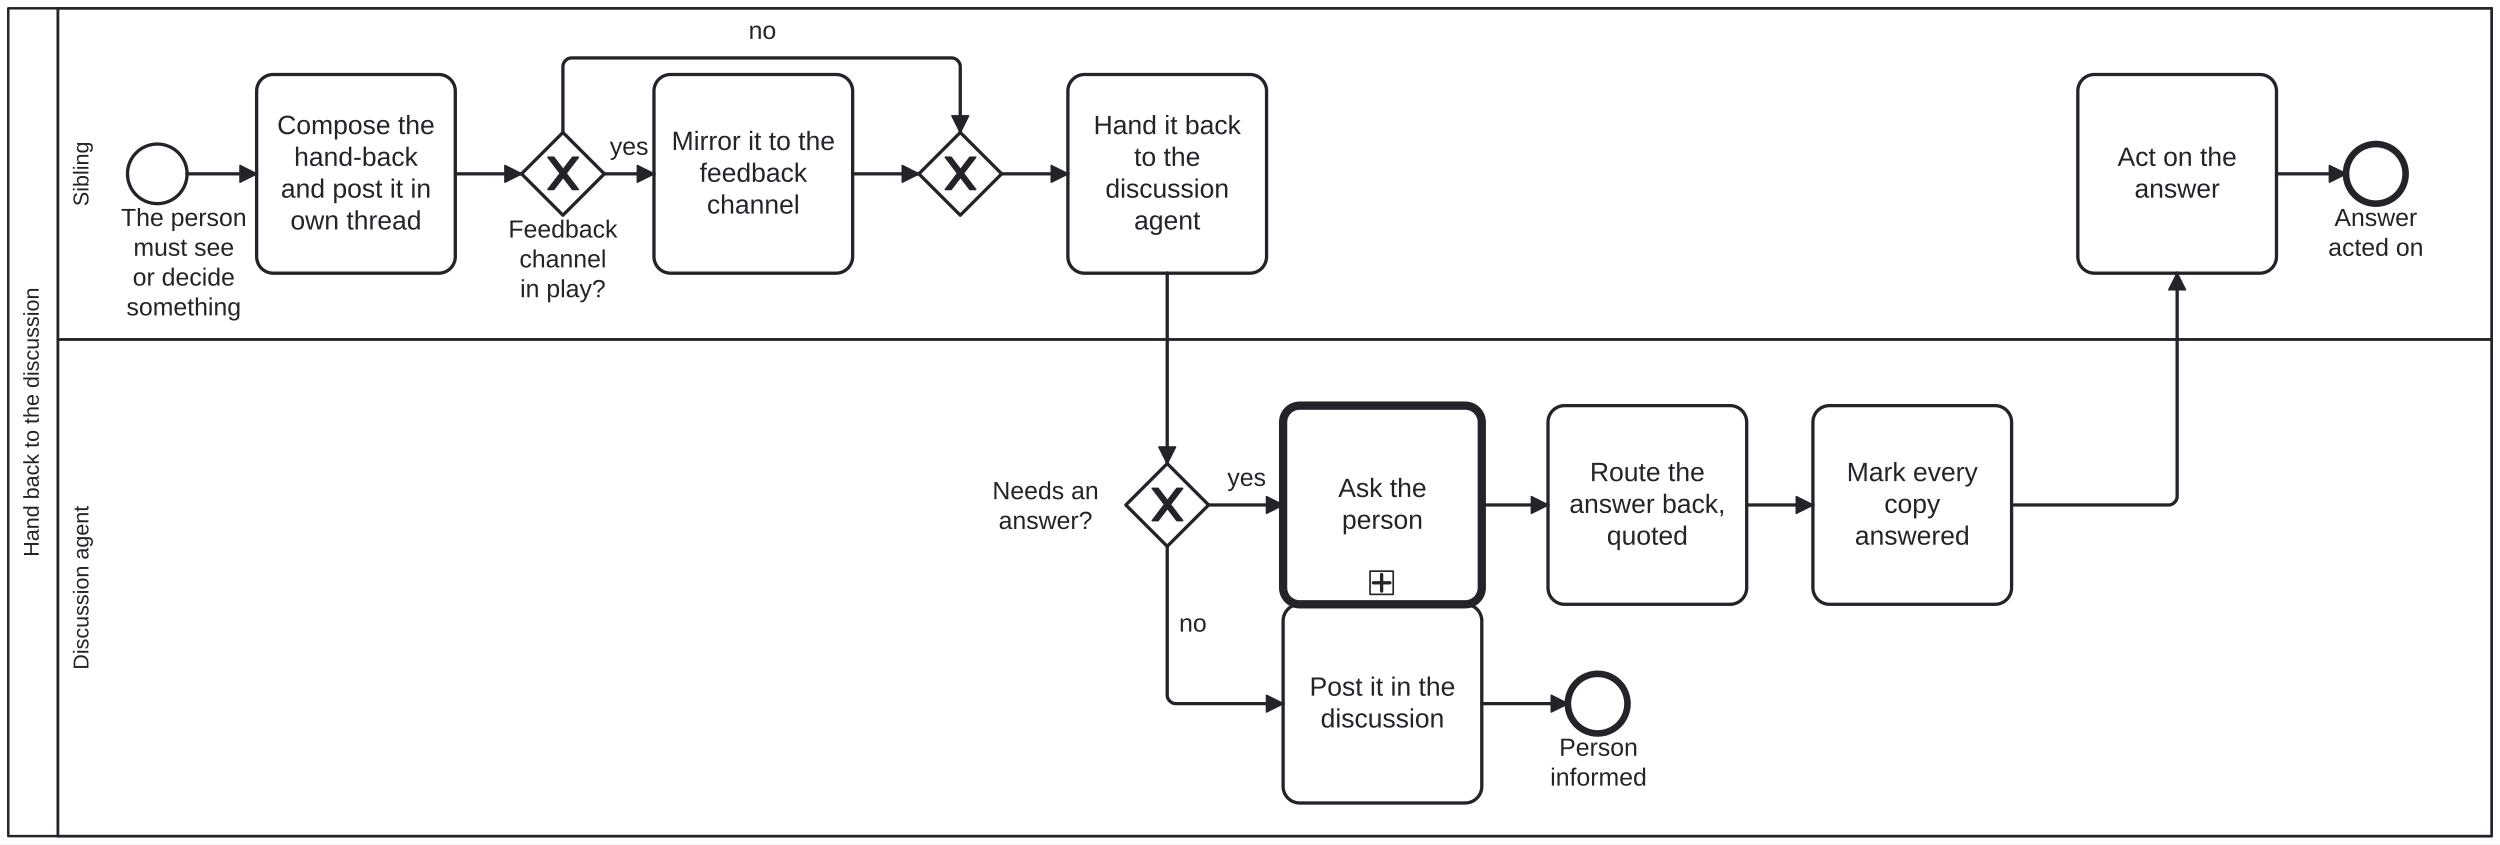
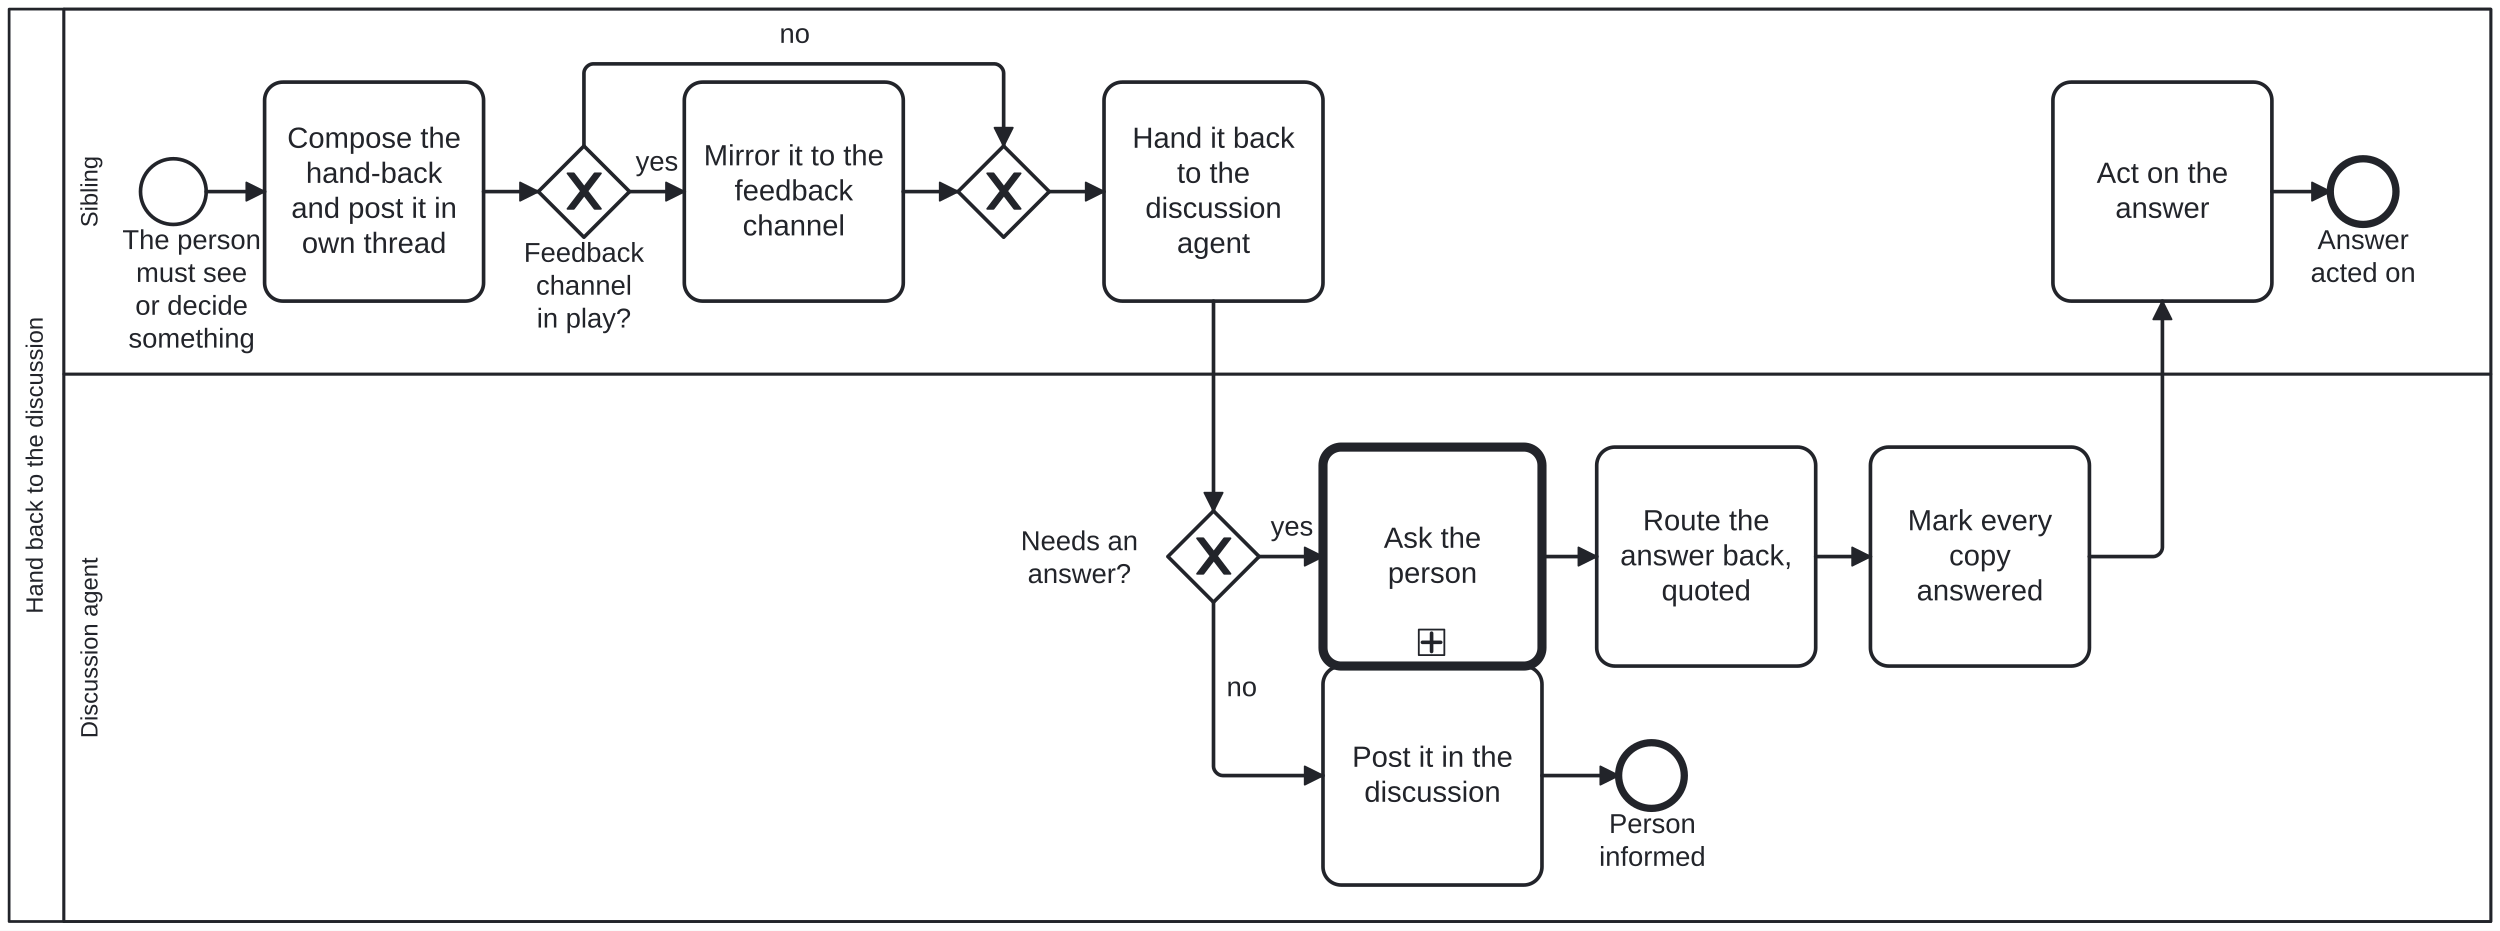
- <svg xmlns="http://www.w3.org/2000/svg" width="100%" style="max-width:100%;height:auto" viewBox="155 75 1510 510" version="1.1">
-   <rect x="155" y="75" width="1510" height="510" fill="#ffffff" />
+ <svg xmlns="http://www.w3.org/2000/svg" width="100%" style="max-width:100%;height:auto" viewBox="155 75 1370 510" version="1.1">
+   <rect x="155" y="75" width="1370" height="510" fill="#ffffff" />
  <g class="djs-group">
    <g class="djs-element djs-shape" data-element-id="Participant_Process_HandBackToDiscussion" style="display: block;" transform="matrix(1 0 0 1 160 80)">
      <g class="djs-visual">
-         <rect x="0" y="0" width="1500" height="500" rx="0" ry="0" style="stroke-linecap: round; stroke-linejoin: round; stroke: rgb(34, 36, 42); stroke-width: 1.5px; fill: white; fill-opacity: 0.95;" />
+         <rect x="0" y="0" width="1360" height="500" rx="0" ry="0" style="stroke-linecap: round; stroke-linejoin: round; stroke: rgb(34, 36, 42); stroke-width: 1.5px; fill: white; fill-opacity: 0.95;" />
        <path style="fill: none; stroke-linecap: round; stroke-linejoin: round; stroke: rgb(34, 36, 42); stroke-width: 1.5px;" d="M30,0L30,500" />
        <text lineHeight="1.05" class="djs-label" transform="matrix(-1.83697e-16 -1 1 -1.83697e-16 0 500)" style="font-family: Arial, sans-serif; font-size: 13px; font-weight: normal; fill: rgb(34, 36, 42);">
          <tspan x="168.702" y="18.413">Hand back to the discussion</tspan>
        </text>
      </g>
-       <rect class="djs-hit djs-hit-all" x="0" y="0" width="1500" height="500" style="fill: none; stroke-opacity: 0; stroke: white; stroke-width: 15px;" />
+       <rect class="djs-hit djs-hit-all" x="0" y="0" width="1360" height="500" style="fill: none; stroke-opacity: 0; stroke: white; stroke-width: 15px;" />
    </g>
    <g class="djs-children">
      <g class="djs-group">
        <g class="djs-element djs-shape" data-element-id="Lane_Discussion" style="display: block;" transform="matrix(1 0 0 1 190 280)">
          <g class="djs-visual">
-             <rect x="0" y="0" width="1470" height="300" rx="0" ry="0" style="stroke-linecap: round; stroke-linejoin: round; stroke: rgb(34, 36, 42); stroke-width: 1.5px; fill: white; fill-opacity: 0.25;" />
+             <rect x="0" y="0" width="1330" height="300" rx="0" ry="0" style="stroke-linecap: round; stroke-linejoin: round; stroke: rgb(34, 36, 42); stroke-width: 1.5px; fill: white; fill-opacity: 0.25;" />
            <text lineHeight="1.05" class="djs-label" transform="matrix(-1.83697e-16 -1 1 -1.83697e-16 0 300)" style="font-family: Arial, sans-serif; font-size: 13px; font-weight: normal; fill: rgb(34, 36, 42);">
              <tspan x="100.501" y="18.413">Discussion agent</tspan>
            </text>
          </g>
-           <rect class="djs-hit djs-hit-all" x="0" y="0" width="1470" height="300" style="fill: none; stroke-opacity: 0; stroke: white; stroke-width: 15px;" />
+           <rect class="djs-hit djs-hit-all" x="0" y="0" width="1330" height="300" style="fill: none; stroke-opacity: 0; stroke: white; stroke-width: 15px;" />
        </g>
      </g>
      <g class="djs-group">
        <g class="djs-element djs-shape" data-element-id="Lane_Sibling" style="display: block;" transform="matrix(1 0 0 1 190 80)">
          <g class="djs-visual">
-             <rect x="0" y="0" width="1470" height="200" rx="0" ry="0" style="stroke-linecap: round; stroke-linejoin: round; stroke: rgb(34, 36, 42); stroke-width: 1.5px; fill: white; fill-opacity: 0.25;" />
+             <rect x="0" y="0" width="1330" height="200" rx="0" ry="0" style="stroke-linecap: round; stroke-linejoin: round; stroke: rgb(34, 36, 42); stroke-width: 1.5px; fill: white; fill-opacity: 0.25;" />
            <text lineHeight="1.05" class="djs-label" transform="matrix(-1.83697e-16 -1 1 -1.83697e-16 0 200)" style="font-family: Arial, sans-serif; font-size: 13px; font-weight: normal; fill: rgb(34, 36, 42);">
              <tspan x="80.487" y="18.413">Sibling</tspan>
            </text>
          </g>
-           <rect class="djs-hit djs-hit-all" x="0" y="0" width="1470" height="200" style="fill: none; stroke-opacity: 0; stroke: white; stroke-width: 15px;" />
+           <rect class="djs-hit djs-hit-all" x="0" y="0" width="1330" height="200" style="fill: none; stroke-opacity: 0; stroke: white; stroke-width: 15px;" />
        </g>
      </g>
      <g class="djs-group">
        <g class="djs-element djs-shape" data-element-id="Start_Process_HandBackToDiscussion" style="display: block;" transform="matrix(1 0 0 1 232 162)">
          <g class="djs-visual">
            <circle cx="18" cy="18" r="18" style="stroke-linecap: round; stroke-linejoin: round; stroke: rgb(34, 36, 42); stroke-width: 2px; fill: white; fill-opacity: 0.95;" />
          </g>
          <rect class="djs-hit djs-hit-all" x="0" y="0" width="36" height="36" style="fill: none; stroke-opacity: 0; stroke: white; stroke-width: 15px;" />
        </g>
      </g>
      <g class="djs-group">
-         <g class="djs-element djs-shape" data-element-id="Start_Process_HandBackToDiscussion_label" style="display: block;" transform="matrix(1 0 0 1 228 198)">
+         <g class="djs-element djs-shape" data-element-id="Start_Process_HandBackToDiscussion_label" style="display: block;" transform="matrix(1 0 0 1 222 198)">
          <g class="djs-visual">
            <text lineHeight="1.2" class="djs-label" style="font-family: Arial, sans-serif; font-size: 15px; font-weight: normal; fill: rgb(34, 36, 42);">
              <tspan x="0.061" y="13.5">The person</tspan>
              <tspan x="7.572" y="31.5">must see</tspan>
              <tspan x="7.147" y="49.5">or decide </tspan>
              <tspan x="3.397" y="67.5">something</tspan>
            </text>
          </g>
          <rect class="djs-hit djs-hit-all" x="0" y="0" width="76" height="72" style="fill: none; stroke-opacity: 0; stroke: white; stroke-width: 15px;" />
        </g>
      </g>
      <g class="djs-group">
-         <g class="djs-element djs-shape" data-element-id="S_Compose" style="display: block;" transform="matrix(1 0 0 1 310 120)">
+         <g class="djs-element djs-shape" data-element-id="S_Compose" style="display: block;" transform="matrix(1 0 0 1 300 120)">
          <g class="djs-visual">
            <rect x="0" y="0" width="120" height="120" rx="10" ry="10" style="stroke-linecap: round; stroke-linejoin: round; stroke: rgb(34, 36, 42); stroke-width: 2px; fill: white; fill-opacity: 0.95;" />
            <text lineHeight="1.2" class="djs-label" style="font-family: Arial, sans-serif; font-size: 16px; font-weight: normal; fill: rgb(34, 36, 42);">
              <tspan x="12.418" y="36">Compose the </tspan>
              <tspan x="22.641" y="55.2">hand-back</tspan>
              <tspan x="14.637" y="74.4">and post it in </tspan>
              <tspan x="20.418" y="93.6">own thread</tspan>
            </text>
          </g>
          <rect class="djs-hit djs-hit-all" x="0" y="0" width="120" height="120" style="fill: none; stroke-opacity: 0; stroke: white; stroke-width: 15px;" />
        </g>
      </g>
      <g class="djs-group">
-         <g class="djs-element djs-shape" data-element-id="GW_Channel" style="display: block;" transform="matrix(1 0 0 1 470 155)">
+         <g class="djs-element djs-shape" data-element-id="GW_Channel" style="display: block;" transform="matrix(1 0 0 1 450 155)">
          <g class="djs-visual">
            <polygon points="25,0 50,25 25,50 0,25" style="stroke-linecap: round; stroke-linejoin: round; stroke: rgb(34, 36, 42); stroke-width: 2px; fill: white; fill-opacity: 0.95;" />
            <path d="m 16,15 7.429,9.714 -7.429,9.714 3.429,0 5.714,-7.464 5.714,7.464 3.429,0 -7.429,-9.714 7.429,-9.714 -3.429,0 -5.714,7.464 -5.714,-7.464 -3.429,0 z" style="fill: rgb(34, 36, 42); stroke-linecap: round; stroke-linejoin: round; stroke: rgb(34, 36, 42); stroke-width: 1px;" />
          </g>
          <rect class="djs-hit djs-hit-all" x="0" y="0" width="50" height="50" style="fill: none; stroke-opacity: 0; stroke: white; stroke-width: 15px;" />
        </g>
      </g>
      <g class="djs-group">
-         <g class="djs-element djs-shape" data-element-id="GW_Channel_label" style="display: block;" transform="matrix(1 0 0 1 462 205)">
+         <g class="djs-element djs-shape" data-element-id="GW_Channel_label" style="display: block;" transform="matrix(1 0 0 1 442 205)">
          <g class="djs-visual">
            <text lineHeight="1.2" class="djs-label" style="font-family: Arial, sans-serif; font-size: 15px; font-weight: normal; fill: rgb(34, 36, 42);">
              <tspan x="0.063" y="13.5">Feedback</tspan>
              <tspan x="6.728" y="31.5">channel</tspan>
              <tspan x="7.149" y="49.5">in play?</tspan>
            </text>
          </g>
          <rect class="djs-hit djs-hit-all" x="0" y="0" width="66" height="54" style="fill: none; stroke-opacity: 0; stroke: white; stroke-width: 15px;" />
        </g>
      </g>
      <g class="djs-group">
-         <g class="djs-element djs-shape" data-element-id="S_Mirror" style="display: block;" transform="matrix(1 0 0 1 550 120)">
+         <g class="djs-element djs-shape" data-element-id="S_Mirror" style="display: block;" transform="matrix(1 0 0 1 530 120)">
          <g class="djs-visual">
            <rect x="0" y="0" width="120" height="120" rx="10" ry="10" style="stroke-linecap: round; stroke-linejoin: round; stroke: rgb(34, 36, 42); stroke-width: 2px; fill: white; fill-opacity: 0.95;" />
            <text lineHeight="1.2" class="djs-label" style="font-family: Arial, sans-serif; font-size: 16px; font-weight: normal; fill: rgb(34, 36, 42);">
              <tspan x="10.656" y="45.6">Mirror it to the</tspan>
              <tspan x="27.531" y="64.8">feedback </tspan>
              <tspan x="31.977" y="84">channel</tspan>
            </text>
          </g>
          <rect class="djs-hit djs-hit-all" x="0" y="0" width="120" height="120" style="fill: none; stroke-opacity: 0; stroke: white; stroke-width: 15px;" />
        </g>
      </g>
      <g class="djs-group">
-         <g class="djs-element djs-shape" data-element-id="GW_ChannelJoin" style="display: block;" transform="matrix(1 0 0 1 710 155)">
+         <g class="djs-element djs-shape" data-element-id="GW_ChannelJoin" style="display: block;" transform="matrix(1 0 0 1 680 155)">
          <g class="djs-visual">
            <polygon points="25,0 50,25 25,50 0,25" style="stroke-linecap: round; stroke-linejoin: round; stroke: rgb(34, 36, 42); stroke-width: 2px; fill: white; fill-opacity: 0.95;" />
            <path d="m 16,15 7.429,9.714 -7.429,9.714 3.429,0 5.714,-7.464 5.714,7.464 3.429,0 -7.429,-9.714 7.429,-9.714 -3.429,0 -5.714,7.464 -5.714,-7.464 -3.429,0 z" style="fill: rgb(34, 36, 42); stroke-linecap: round; stroke-linejoin: round; stroke: rgb(34, 36, 42); stroke-width: 1px;" />
          </g>
          <rect class="djs-hit djs-hit-all" x="0" y="0" width="50" height="50" style="fill: none; stroke-opacity: 0; stroke: white; stroke-width: 15px;" />
        </g>
      </g>
      <g class="djs-group">
-         <g class="djs-element djs-shape" data-element-id="S_HandBack" style="display: block;" transform="matrix(1 0 0 1 800 120)">
+         <g class="djs-element djs-shape" data-element-id="S_HandBack" style="display: block;" transform="matrix(1 0 0 1 760 120)">
          <g class="djs-visual">
            <rect x="0" y="0" width="120" height="120" rx="10" ry="10" style="stroke-linecap: round; stroke-linejoin: round; stroke: rgb(34, 36, 42); stroke-width: 2px; fill: white; fill-opacity: 0.95;" />
            <text lineHeight="1.2" class="djs-label" style="font-family: Arial, sans-serif; font-size: 16px; font-weight: normal; fill: rgb(34, 36, 42);">
              <tspan x="15.531" y="36">Hand it back </tspan>
              <tspan x="39.984" y="55.2">to the</tspan>
              <tspan x="22.648" y="74.4">discussion </tspan>
              <tspan x="39.98" y="93.6">agent</tspan>
            </text>
          </g>
          <rect class="djs-hit djs-hit-all" x="0" y="0" width="120" height="120" style="fill: none; stroke-opacity: 0; stroke: white; stroke-width: 15px;" />
        </g>
      </g>
      <g class="djs-group">
-         <g class="djs-element djs-shape" data-element-id="GW_NeedsAnswer" style="display: block;" transform="matrix(1 0 0 1 835 355)">
+         <g class="djs-element djs-shape" data-element-id="GW_NeedsAnswer" style="display: block;" transform="matrix(1 0 0 1 795 355)">
          <g class="djs-visual">
            <polygon points="25,0 50,25 25,50 0,25" style="stroke-linecap: round; stroke-linejoin: round; stroke: rgb(34, 36, 42); stroke-width: 2px; fill: white; fill-opacity: 0.95;" />
            <path d="m 16,15 7.429,9.714 -7.429,9.714 3.429,0 5.714,-7.464 5.714,7.464 3.429,0 -7.429,-9.714 7.429,-9.714 -3.429,0 -5.714,7.464 -5.714,-7.464 -3.429,0 z" style="fill: rgb(34, 36, 42); stroke-linecap: round; stroke-linejoin: round; stroke: rgb(34, 36, 42); stroke-width: 1px;" />
          </g>
          <rect class="djs-hit djs-hit-all" x="0" y="0" width="50" height="50" style="fill: none; stroke-opacity: 0; stroke: white; stroke-width: 15px;" />
        </g>
      </g>
      <g class="djs-group">
-         <g class="djs-element djs-shape" data-element-id="GW_NeedsAnswer_label" style="display: block;" transform="matrix(1 0 0 1 754 363)">
+         <g class="djs-element djs-shape" data-element-id="GW_NeedsAnswer_label" style="display: block;" transform="matrix(1 0 0 1 714 363)">
          <g class="djs-visual">
            <text lineHeight="1.2" class="djs-label" style="font-family: Arial, sans-serif; font-size: 15px; font-weight: normal; fill: rgb(34, 36, 42);">
              <tspan x="0.394" y="13.5">Needs an</tspan>
              <tspan x="4.152" y="31.5">answer?</tspan>
            </text>
          </g>
          <rect class="djs-hit djs-hit-all" x="0" y="0" width="65" height="36" style="fill: none; stroke-opacity: 0; stroke: white; stroke-width: 15px;" />
        </g>
      </g>
      <g class="djs-group">
-         <g class="djs-element djs-shape" data-element-id="D_Inform" style="display: block;" transform="matrix(1 0 0 1 930 440)">
+         <g class="djs-element djs-shape" data-element-id="D_Inform" style="display: block;" transform="matrix(1 0 0 1 880 440)">
          <g class="djs-visual">
            <rect x="0" y="0" width="120" height="120" rx="10" ry="10" style="stroke-linecap: round; stroke-linejoin: round; stroke: rgb(34, 36, 42); stroke-width: 2px; fill: white; fill-opacity: 0.95;" />
            <text lineHeight="1.2" class="djs-label" style="font-family: Arial, sans-serif; font-size: 16px; font-weight: normal; fill: rgb(34, 36, 42);">
              <tspan x="15.977" y="55.2">Post it in the </tspan>
              <tspan x="22.648" y="74.4">discussion</tspan>
            </text>
          </g>
          <rect class="djs-hit djs-hit-all" x="0" y="0" width="120" height="120" style="fill: none; stroke-opacity: 0; stroke: white; stroke-width: 15px;" />
        </g>
      </g>
      <g class="djs-group">
-         <g class="djs-element djs-shape" data-element-id="End_Informed" style="display: block;" transform="matrix(1 0 0 1 1102 482)">
+         <g class="djs-element djs-shape" data-element-id="End_Informed" style="display: block;" transform="matrix(1 0 0 1 1042 482)">
          <g class="djs-visual">
            <circle cx="18" cy="18" r="18" style="stroke-linecap: round; stroke-linejoin: round; stroke: rgb(34, 36, 42); stroke-width: 4px; fill: white; fill-opacity: 0.95;" />
          </g>
          <rect class="djs-hit djs-hit-all" x="0" y="0" width="36" height="36" style="fill: none; stroke-opacity: 0; stroke: white; stroke-width: 15px;" />
        </g>
      </g>
      <g class="djs-group">
-         <g class="djs-element djs-shape" data-element-id="End_Informed_label" style="display: block;" transform="matrix(1 0 0 1 1091 518)">
+         <g class="djs-element djs-shape" data-element-id="End_Informed_label" style="display: block;" transform="matrix(1 0 0 1 1031 518)">
          <g class="djs-visual">
            <text lineHeight="1.2" class="djs-label" style="font-family: Arial, sans-serif; font-size: 15px; font-weight: normal; fill: rgb(34, 36, 42);">
              <tspan x="5.737" y="13.5">Person </tspan>
              <tspan x="0.32" y="31.5">informed</tspan>
            </text>
          </g>
          <rect class="djs-hit djs-hit-all" x="0" y="0" width="59" height="36" style="fill: none; stroke-opacity: 0; stroke: white; stroke-width: 15px;" />
        </g>
      </g>
      <g class="djs-group">
        <a class="fa-subprocess-link" href="ask-the-person.svg" target="_top">
-           <g class="djs-element djs-shape" data-element-id="D_Ask" style="display: block;" transform="matrix(1 0 0 1 930 320)">
+           <g class="djs-element djs-shape" data-element-id="D_Ask" style="display: block;" transform="matrix(1 0 0 1 880 320)">
            <g class="djs-visual">
              <rect x="0" y="0" width="120" height="120" rx="10" ry="10" style="stroke-linecap: round; stroke-linejoin: round; stroke: rgb(34, 36, 42); stroke-width: 5px; fill: white; fill-opacity: 0.95;" />
              <text lineHeight="1.2" class="djs-label" style="font-family: Arial, sans-serif; font-size: 16px; font-weight: normal; fill: rgb(34, 36, 42);">
                <tspan x="33.32" y="55.2">Ask the </tspan>
                <tspan x="35.539" y="74.4">person</tspan>
              </text>
              <rect x="0" y="0" width="14" height="14" rx="0" ry="0" style="stroke-linecap: round; stroke-linejoin: round; stroke: rgb(34, 36, 42); stroke-width: 1px; fill: white;" transform="matrix(1 0 0 1 52.5 100)" />
              <path data-marker="sub-process" d="m52.5,100 m 7,2 l 0,10 m -5,-5 l 10,0" style="fill: white; stroke-linecap: round; stroke-linejoin: round; stroke: rgb(34, 36, 42); stroke-width: 2px;" />
            </g>
            <rect class="djs-hit djs-hit-all" x="0" y="0" width="120" height="120" style="fill: none; stroke-opacity: 0; stroke: white; stroke-width: 15px;" />
          </g>
        </a>
      </g>
      <g class="djs-group">
-         <g class="djs-element djs-shape" data-element-id="D_RouteBack" style="display: block;" transform="matrix(1 0 0 1 1090 320)">
+         <g class="djs-element djs-shape" data-element-id="D_RouteBack" style="display: block;" transform="matrix(1 0 0 1 1030 320)">
          <g class="djs-visual">
            <rect x="0" y="0" width="120" height="120" rx="10" ry="10" style="stroke-linecap: round; stroke-linejoin: round; stroke: rgb(34, 36, 42); stroke-width: 2px; fill: white; fill-opacity: 0.95;" />
            <text lineHeight="1.2" class="djs-label" style="font-family: Arial, sans-serif; font-size: 16px; font-weight: normal; fill: rgb(34, 36, 42);">
              <tspan x="25.309" y="45.6">Route the </tspan>
              <tspan x="12.867" y="64.8">answer back,</tspan>
              <tspan x="35.531" y="84">quoted</tspan>
            </text>
          </g>
          <rect class="djs-hit djs-hit-all" x="0" y="0" width="120" height="120" style="fill: none; stroke-opacity: 0; stroke: white; stroke-width: 15px;" />
        </g>
      </g>
      <g class="djs-group">
-         <g class="djs-element djs-shape" data-element-id="D_MarkAnswered" style="display: block;" transform="matrix(1 0 0 1 1250 320)">
+         <g class="djs-element djs-shape" data-element-id="D_MarkAnswered" style="display: block;" transform="matrix(1 0 0 1 1180 320)">
          <g class="djs-visual">
            <rect x="0" y="0" width="120" height="120" rx="10" ry="10" style="stroke-linecap: round; stroke-linejoin: round; stroke: rgb(34, 36, 42); stroke-width: 2px; fill: white; fill-opacity: 0.95;" />
            <text lineHeight="1.2" class="djs-label" style="font-family: Arial, sans-serif; font-size: 16px; font-weight: normal; fill: rgb(34, 36, 42);">
              <tspan x="20.438" y="45.6">Mark every </tspan>
              <tspan x="43.102" y="64.8">copy </tspan>
              <tspan x="25.312" y="84">answered</tspan>
            </text>
          </g>
          <rect class="djs-hit djs-hit-all" x="0" y="0" width="120" height="120" style="fill: none; stroke-opacity: 0; stroke: white; stroke-width: 15px;" />
        </g>
      </g>
      <g class="djs-group">
-         <g class="djs-element djs-shape" data-element-id="S_Act" style="display: block;" transform="matrix(1 0 0 1 1410 120)">
+         <g class="djs-element djs-shape" data-element-id="S_Act" style="display: block;" transform="matrix(1 0 0 1 1280 120)">
          <g class="djs-visual">
            <rect x="0" y="0" width="120" height="120" rx="10" ry="10" style="stroke-linecap: round; stroke-linejoin: round; stroke: rgb(34, 36, 42); stroke-width: 2px; fill: white; fill-opacity: 0.95;" />
            <text lineHeight="1.2" class="djs-label" style="font-family: Arial, sans-serif; font-size: 16px; font-weight: normal; fill: rgb(34, 36, 42);">
              <tspan x="23.977" y="55.2">Act on the </tspan>
              <tspan x="34.211" y="74.4">answer</tspan>
            </text>
          </g>
          <rect class="djs-hit djs-hit-all" x="0" y="0" width="120" height="120" style="fill: none; stroke-opacity: 0; stroke: white; stroke-width: 15px;" />
        </g>
      </g>
      <g class="djs-group">
-         <g class="djs-element djs-shape" data-element-id="End_Acted" style="display: block;" transform="matrix(1 0 0 1 1572 162)">
+         <g class="djs-element djs-shape" data-element-id="End_Acted" style="display: block;" transform="matrix(1 0 0 1 1432 162)">
          <g class="djs-visual">
            <circle cx="18" cy="18" r="18" style="stroke-linecap: round; stroke-linejoin: round; stroke: rgb(34, 36, 42); stroke-width: 4px; fill: white; fill-opacity: 0.95;" />
          </g>
          <rect class="djs-hit djs-hit-all" x="0" y="0" width="36" height="36" style="fill: none; stroke-opacity: 0; stroke: white; stroke-width: 15px;" />
        </g>
      </g>
      <g class="djs-group">
-         <g class="djs-element djs-shape" data-element-id="End_Acted_label" style="display: block;" transform="matrix(1 0 0 1 1561 198)">
+         <g class="djs-element djs-shape" data-element-id="End_Acted_label" style="display: block;" transform="matrix(1 0 0 1 1421 198)">
          <g class="djs-visual">
            <text lineHeight="1.2" class="djs-label" style="font-family: Arial, sans-serif; font-size: 15px; font-weight: normal; fill: rgb(34, 36, 42);">
              <tspan x="3.991" y="13.5">Answer </tspan>
              <tspan x="0.227" y="31.5">acted on</tspan>
            </text>
          </g>
          <rect class="djs-hit djs-hit-all" x="0" y="0" width="58" height="36" style="fill: none; stroke-opacity: 0; stroke: white; stroke-width: 15px;" />
        </g>
      </g>
      <g class="djs-group">
        <g class="djs-element djs-connection" data-element-id="SF_HB_1" style="display: block;">
          <g class="djs-visual">
            <defs>
              <marker id="bpmn-marker-1" viewBox="0 0 20 20" refX="11" refY="10" markerWidth="10" markerHeight="10" orient="auto">
                <path d="M 1 5 L 11 10 L 1 15 Z" style="stroke-linecap: round; stroke-linejoin: round; stroke: rgb(34, 36, 42); stroke-width: 1px; fill: rgb(34, 36, 42);" />
              </marker>
            </defs>
-             <path data-corner-radius="5" style="fill: none; stroke-linecap: round; stroke-linejoin: round; stroke: rgb(34, 36, 42); stroke-width: 2px; marker-end: url('#bpmn-marker-1');" d="M268,180L310,180" />
-           </g>
-           <path d="M268,180L310,180" class="djs-hit djs-hit-stroke" style="fill: none; stroke-opacity: 0; stroke: white; stroke-width: 15px;" />
+             <path data-corner-radius="5" style="fill: none; stroke-linecap: round; stroke-linejoin: round; stroke: rgb(34, 36, 42); stroke-width: 2px; marker-end: url('#bpmn-marker-1');" d="M268,180L300,180" />
+           </g>
+           <path d="M268,180L300,180" class="djs-hit djs-hit-stroke" style="fill: none; stroke-opacity: 0; stroke: white; stroke-width: 15px;" />
        </g>
      </g>
      <g class="djs-group">
        <g class="djs-element djs-connection" data-element-id="SF_HB_2" style="display: block;">
          <g class="djs-visual">
            <defs>
              <marker id="bpmn-marker-2" viewBox="0 0 20 20" refX="11" refY="10" markerWidth="10" markerHeight="10" orient="auto">
                <path d="M 1 5 L 11 10 L 1 15 Z" style="stroke-linecap: round; stroke-linejoin: round; stroke: rgb(34, 36, 42); stroke-width: 1px; fill: rgb(34, 36, 42);" />
              </marker>
            </defs>
-             <path data-corner-radius="5" style="fill: none; stroke-linecap: round; stroke-linejoin: round; stroke: rgb(34, 36, 42); stroke-width: 2px; marker-end: url('#bpmn-marker-2');" d="M430,180L470,180" />
-           </g>
-           <path d="M430,180L470,180" class="djs-hit djs-hit-stroke" style="fill: none; stroke-opacity: 0; stroke: white; stroke-width: 15px;" />
+             <path data-corner-radius="5" style="fill: none; stroke-linecap: round; stroke-linejoin: round; stroke: rgb(34, 36, 42); stroke-width: 2px; marker-end: url('#bpmn-marker-2');" d="M420,180L450,180" />
+           </g>
+           <path d="M420,180L450,180" class="djs-hit djs-hit-stroke" style="fill: none; stroke-opacity: 0; stroke: white; stroke-width: 15px;" />
        </g>
      </g>
      <g class="djs-group">
        <g class="djs-element djs-connection" data-element-id="SF_HB_3" style="display: block;">
          <g class="djs-visual">
            <defs>
              <marker id="bpmn-marker-3" viewBox="0 0 20 20" refX="11" refY="10" markerWidth="10" markerHeight="10" orient="auto">
                <path d="M 1 5 L 11 10 L 1 15 Z" style="stroke-linecap: round; stroke-linejoin: round; stroke: rgb(34, 36, 42); stroke-width: 1px; fill: rgb(34, 36, 42);" />
              </marker>
            </defs>
-             <path data-corner-radius="5" style="fill: none; stroke-linecap: round; stroke-linejoin: round; stroke: rgb(34, 36, 42); stroke-width: 2px; marker-end: url('#bpmn-marker-3');" d="M520,180L550,180" />
-           </g>
-           <path d="M520,180L550,180" class="djs-hit djs-hit-stroke" style="fill: none; stroke-opacity: 0; stroke: white; stroke-width: 15px;" />
-         </g>
-       </g>
-       <g class="djs-group">
-         <g class="djs-element djs-shape" data-element-id="SF_HB_3_label" style="display: block;" transform="matrix(1 0 0 1 523 155)">
+             <path data-corner-radius="5" style="fill: none; stroke-linecap: round; stroke-linejoin: round; stroke: rgb(34, 36, 42); stroke-width: 2px; marker-end: url('#bpmn-marker-3');" d="M500,180L530,180" />
+           </g>
+           <path d="M500,180L530,180" class="djs-hit djs-hit-stroke" style="fill: none; stroke-opacity: 0; stroke: white; stroke-width: 15px;" />
+         </g>
+       </g>
+       <g class="djs-group">
+         <g class="djs-element djs-shape" data-element-id="SF_HB_3_label" style="display: block;" transform="matrix(1 0 0 1 503 155)">
          <g class="djs-visual">
            <text lineHeight="1.2" class="djs-label" style="font-family: Arial, sans-serif; font-size: 15px; font-weight: normal; fill: rgb(34, 36, 42);">
              <tspan x="0.329" y="13.5">yes</tspan>
            </text>
          </g>
          <rect class="djs-hit djs-hit-all" x="0" y="0" width="24" height="18" style="fill: none; stroke-opacity: 0; stroke: white; stroke-width: 15px;" />
        </g>
      </g>
      <g class="djs-group">
        <g class="djs-element djs-connection" data-element-id="SF_HB_4" style="display: block;">
          <g class="djs-visual">
            <defs>
              <marker id="bpmn-marker-4" viewBox="0 0 20 20" refX="11" refY="10" markerWidth="10" markerHeight="10" orient="auto">
                <path d="M 1 5 L 11 10 L 1 15 Z" style="stroke-linecap: round; stroke-linejoin: round; stroke: rgb(34, 36, 42); stroke-width: 1px; fill: rgb(34, 36, 42);" />
              </marker>
            </defs>
-             <path data-corner-radius="5" style="fill: none; stroke-linecap: round; stroke-linejoin: round; stroke: rgb(34, 36, 42); stroke-width: 2px; marker-end: url('#bpmn-marker-4');" d="M495,155L495,115C495,112.5,497.5,110,500,110L730,110C732.5,110,735,112.5,735,115L735,155" />
-           </g>
-           <path d="M495,155L495,110L735,110L735,155" class="djs-hit djs-hit-stroke" style="fill: none; stroke-opacity: 0; stroke: white; stroke-width: 15px;" />
-         </g>
-       </g>
-       <g class="djs-group">
-         <g class="djs-element djs-shape" data-element-id="SF_HB_4_label" style="display: block;" transform="matrix(1 0 0 1 607 85)">
+             <path data-corner-radius="5" style="fill: none; stroke-linecap: round; stroke-linejoin: round; stroke: rgb(34, 36, 42); stroke-width: 2px; marker-end: url('#bpmn-marker-4');" d="M475,155L475,115C475,112.5,477.5,110,480,110L700,110C702.5,110,705,112.5,705,115L705,155" />
+           </g>
+           <path d="M475,155L475,110L705,110L705,155" class="djs-hit djs-hit-stroke" style="fill: none; stroke-opacity: 0; stroke: white; stroke-width: 15px;" />
+         </g>
+       </g>
+       <g class="djs-group">
+         <g class="djs-element djs-shape" data-element-id="SF_HB_4_label" style="display: block;" transform="matrix(1 0 0 1 582 85)">
          <g class="djs-visual">
            <text lineHeight="1.2" class="djs-label" style="font-family: Arial, sans-serif; font-size: 15px; font-weight: normal; fill: rgb(34, 36, 42);">
              <tspan x="0.158" y="13.5">no</tspan>
            </text>
          </g>
          <rect class="djs-hit djs-hit-all" x="0" y="0" width="17" height="18" style="fill: none; stroke-opacity: 0; stroke: white; stroke-width: 15px;" />
        </g>
      </g>
      <g class="djs-group">
        <g class="djs-element djs-connection" data-element-id="SF_HB_5" style="display: block;">
          <g class="djs-visual">
            <defs>
              <marker id="bpmn-marker-5" viewBox="0 0 20 20" refX="11" refY="10" markerWidth="10" markerHeight="10" orient="auto">
                <path d="M 1 5 L 11 10 L 1 15 Z" style="stroke-linecap: round; stroke-linejoin: round; stroke: rgb(34, 36, 42); stroke-width: 1px; fill: rgb(34, 36, 42);" />
              </marker>
            </defs>
-             <path data-corner-radius="5" style="fill: none; stroke-linecap: round; stroke-linejoin: round; stroke: rgb(34, 36, 42); stroke-width: 2px; marker-end: url('#bpmn-marker-5');" d="M670,180L710,180" />
-           </g>
-           <path d="M670,180L710,180" class="djs-hit djs-hit-stroke" style="fill: none; stroke-opacity: 0; stroke: white; stroke-width: 15px;" />
+             <path data-corner-radius="5" style="fill: none; stroke-linecap: round; stroke-linejoin: round; stroke: rgb(34, 36, 42); stroke-width: 2px; marker-end: url('#bpmn-marker-5');" d="M650,180L680,180" />
+           </g>
+           <path d="M650,180L680,180" class="djs-hit djs-hit-stroke" style="fill: none; stroke-opacity: 0; stroke: white; stroke-width: 15px;" />
        </g>
      </g>
      <g class="djs-group">
        <g class="djs-element djs-connection" data-element-id="SF_HB_6" style="display: block;">
          <g class="djs-visual">
            <defs>
              <marker id="bpmn-marker-6" viewBox="0 0 20 20" refX="11" refY="10" markerWidth="10" markerHeight="10" orient="auto">
                <path d="M 1 5 L 11 10 L 1 15 Z" style="stroke-linecap: round; stroke-linejoin: round; stroke: rgb(34, 36, 42); stroke-width: 1px; fill: rgb(34, 36, 42);" />
              </marker>
            </defs>
-             <path data-corner-radius="5" style="fill: none; stroke-linecap: round; stroke-linejoin: round; stroke: rgb(34, 36, 42); stroke-width: 2px; marker-end: url('#bpmn-marker-6');" d="M760,180L800,180" />
-           </g>
-           <path d="M760,180L800,180" class="djs-hit djs-hit-stroke" style="fill: none; stroke-opacity: 0; stroke: white; stroke-width: 15px;" />
+             <path data-corner-radius="5" style="fill: none; stroke-linecap: round; stroke-linejoin: round; stroke: rgb(34, 36, 42); stroke-width: 2px; marker-end: url('#bpmn-marker-6');" d="M730,180L760,180" />
+           </g>
+           <path d="M730,180L760,180" class="djs-hit djs-hit-stroke" style="fill: none; stroke-opacity: 0; stroke: white; stroke-width: 15px;" />
        </g>
      </g>
      <g class="djs-group">
        <g class="djs-element djs-connection" data-element-id="SF_HB_7" style="display: block;">
          <g class="djs-visual">
            <defs>
              <marker id="bpmn-marker-7" viewBox="0 0 20 20" refX="11" refY="10" markerWidth="10" markerHeight="10" orient="auto">
                <path d="M 1 5 L 11 10 L 1 15 Z" style="stroke-linecap: round; stroke-linejoin: round; stroke: rgb(34, 36, 42); stroke-width: 1px; fill: rgb(34, 36, 42);" />
              </marker>
            </defs>
-             <path data-corner-radius="5" style="fill: none; stroke-linecap: round; stroke-linejoin: round; stroke: rgb(34, 36, 42); stroke-width: 2px; marker-end: url('#bpmn-marker-7');" d="M860,240L860,355" />
-           </g>
-           <path d="M860,240L860,355" class="djs-hit djs-hit-stroke" style="fill: none; stroke-opacity: 0; stroke: white; stroke-width: 15px;" />
+             <path data-corner-radius="5" style="fill: none; stroke-linecap: round; stroke-linejoin: round; stroke: rgb(34, 36, 42); stroke-width: 2px; marker-end: url('#bpmn-marker-7');" d="M820,240L820,355" />
+           </g>
+           <path d="M820,240L820,355" class="djs-hit djs-hit-stroke" style="fill: none; stroke-opacity: 0; stroke: white; stroke-width: 15px;" />
        </g>
      </g>
      <g class="djs-group">
        <g class="djs-element djs-connection" data-element-id="SF_HB_8" style="display: block;">
          <g class="djs-visual">
            <defs>
              <marker id="bpmn-marker-8" viewBox="0 0 20 20" refX="11" refY="10" markerWidth="10" markerHeight="10" orient="auto">
                <path d="M 1 5 L 11 10 L 1 15 Z" style="stroke-linecap: round; stroke-linejoin: round; stroke: rgb(34, 36, 42); stroke-width: 1px; fill: rgb(34, 36, 42);" />
              </marker>
            </defs>
-             <path data-corner-radius="5" style="fill: none; stroke-linecap: round; stroke-linejoin: round; stroke: rgb(34, 36, 42); stroke-width: 2px; marker-end: url('#bpmn-marker-8');" d="M885,380L930,380" />
-           </g>
-           <path d="M885,380L930,380" class="djs-hit djs-hit-stroke" style="fill: none; stroke-opacity: 0; stroke: white; stroke-width: 15px;" />
-         </g>
-       </g>
-       <g class="djs-group">
-         <g class="djs-element djs-shape" data-element-id="SF_HB_8_label" style="display: block;" transform="matrix(1 0 0 1 896 355)">
+             <path data-corner-radius="5" style="fill: none; stroke-linecap: round; stroke-linejoin: round; stroke: rgb(34, 36, 42); stroke-width: 2px; marker-end: url('#bpmn-marker-8');" d="M845,380L880,380" />
+           </g>
+           <path d="M845,380L880,380" class="djs-hit djs-hit-stroke" style="fill: none; stroke-opacity: 0; stroke: white; stroke-width: 15px;" />
+         </g>
+       </g>
+       <g class="djs-group">
+         <g class="djs-element djs-shape" data-element-id="SF_HB_8_label" style="display: block;" transform="matrix(1 0 0 1 851 355)">
          <g class="djs-visual">
            <text lineHeight="1.2" class="djs-label" style="font-family: Arial, sans-serif; font-size: 15px; font-weight: normal; fill: rgb(34, 36, 42);">
              <tspan x="0.329" y="13.5">yes</tspan>
            </text>
          </g>
          <rect class="djs-hit djs-hit-all" x="0" y="0" width="24" height="18" style="fill: none; stroke-opacity: 0; stroke: white; stroke-width: 15px;" />
        </g>
      </g>
      <g class="djs-group">
        <g class="djs-element djs-connection" data-element-id="SF_HB_9" style="display: block;">
          <g class="djs-visual">
            <defs>
              <marker id="bpmn-marker-9" viewBox="0 0 20 20" refX="11" refY="10" markerWidth="10" markerHeight="10" orient="auto">
                <path d="M 1 5 L 11 10 L 1 15 Z" style="stroke-linecap: round; stroke-linejoin: round; stroke: rgb(34, 36, 42); stroke-width: 1px; fill: rgb(34, 36, 42);" />
              </marker>
            </defs>
-             <path data-corner-radius="5" style="fill: none; stroke-linecap: round; stroke-linejoin: round; stroke: rgb(34, 36, 42); stroke-width: 2px; marker-end: url('#bpmn-marker-9');" d="M860,405L860,495C860,497.5,862.5,500,865,500L930,500" />
-           </g>
-           <path d="M860,405L860,500L930,500" class="djs-hit djs-hit-stroke" style="fill: none; stroke-opacity: 0; stroke: white; stroke-width: 15px;" />
-         </g>
-       </g>
-       <g class="djs-group">
-         <g class="djs-element djs-shape" data-element-id="SF_HB_9_label" style="display: block;" transform="matrix(1 0 0 1 867 443)">
+             <path data-corner-radius="5" style="fill: none; stroke-linecap: round; stroke-linejoin: round; stroke: rgb(34, 36, 42); stroke-width: 2px; marker-end: url('#bpmn-marker-9');" d="M820,405L820,495C820,497.5,822.5,500,825,500L880,500" />
+           </g>
+           <path d="M820,405L820,500L880,500" class="djs-hit djs-hit-stroke" style="fill: none; stroke-opacity: 0; stroke: white; stroke-width: 15px;" />
+         </g>
+       </g>
+       <g class="djs-group">
+         <g class="djs-element djs-shape" data-element-id="SF_HB_9_label" style="display: block;" transform="matrix(1 0 0 1 827 443)">
          <g class="djs-visual">
            <text lineHeight="1.2" class="djs-label" style="font-family: Arial, sans-serif; font-size: 15px; font-weight: normal; fill: rgb(34, 36, 42);">
              <tspan x="0.158" y="13.5">no</tspan>
            </text>
          </g>
          <rect class="djs-hit djs-hit-all" x="0" y="0" width="17" height="18" style="fill: none; stroke-opacity: 0; stroke: white; stroke-width: 15px;" />
        </g>
      </g>
      <g class="djs-group">
        <g class="djs-element djs-connection" data-element-id="SF_HB_10" style="display: block;">
          <g class="djs-visual">
            <defs>
              <marker id="bpmn-marker-10" viewBox="0 0 20 20" refX="11" refY="10" markerWidth="10" markerHeight="10" orient="auto">
                <path d="M 1 5 L 11 10 L 1 15 Z" style="stroke-linecap: round; stroke-linejoin: round; stroke: rgb(34, 36, 42); stroke-width: 1px; fill: rgb(34, 36, 42);" />
              </marker>
            </defs>
-             <path data-corner-radius="5" style="fill: none; stroke-linecap: round; stroke-linejoin: round; stroke: rgb(34, 36, 42); stroke-width: 2px; marker-end: url('#bpmn-marker-10');" d="M1050,500L1102,500" />
-           </g>
-           <path d="M1050,500L1102,500" class="djs-hit djs-hit-stroke" style="fill: none; stroke-opacity: 0; stroke: white; stroke-width: 15px;" />
+             <path data-corner-radius="5" style="fill: none; stroke-linecap: round; stroke-linejoin: round; stroke: rgb(34, 36, 42); stroke-width: 2px; marker-end: url('#bpmn-marker-10');" d="M1000,500L1042,500" />
+           </g>
+           <path d="M1000,500L1042,500" class="djs-hit djs-hit-stroke" style="fill: none; stroke-opacity: 0; stroke: white; stroke-width: 15px;" />
        </g>
      </g>
      <g class="djs-group">
        <g class="djs-element djs-connection" data-element-id="SF_HB_11" style="display: block;">
          <g class="djs-visual">
            <defs>
              <marker id="bpmn-marker-11" viewBox="0 0 20 20" refX="11" refY="10" markerWidth="10" markerHeight="10" orient="auto">
                <path d="M 1 5 L 11 10 L 1 15 Z" style="stroke-linecap: round; stroke-linejoin: round; stroke: rgb(34, 36, 42); stroke-width: 1px; fill: rgb(34, 36, 42);" />
              </marker>
            </defs>
-             <path data-corner-radius="5" style="fill: none; stroke-linecap: round; stroke-linejoin: round; stroke: rgb(34, 36, 42); stroke-width: 2px; marker-end: url('#bpmn-marker-11');" d="M1050,380L1090,380" />
-           </g>
-           <path d="M1050,380L1090,380" class="djs-hit djs-hit-stroke" style="fill: none; stroke-opacity: 0; stroke: white; stroke-width: 15px;" />
+             <path data-corner-radius="5" style="fill: none; stroke-linecap: round; stroke-linejoin: round; stroke: rgb(34, 36, 42); stroke-width: 2px; marker-end: url('#bpmn-marker-11');" d="M1000,380L1030,380" />
+           </g>
+           <path d="M1000,380L1030,380" class="djs-hit djs-hit-stroke" style="fill: none; stroke-opacity: 0; stroke: white; stroke-width: 15px;" />
        </g>
      </g>
      <g class="djs-group">
        <g class="djs-element djs-connection" data-element-id="SF_HB_12" style="display: block;">
          <g class="djs-visual">
            <defs>
              <marker id="bpmn-marker-12" viewBox="0 0 20 20" refX="11" refY="10" markerWidth="10" markerHeight="10" orient="auto">
                <path d="M 1 5 L 11 10 L 1 15 Z" style="stroke-linecap: round; stroke-linejoin: round; stroke: rgb(34, 36, 42); stroke-width: 1px; fill: rgb(34, 36, 42);" />
              </marker>
            </defs>
-             <path data-corner-radius="5" style="fill: none; stroke-linecap: round; stroke-linejoin: round; stroke: rgb(34, 36, 42); stroke-width: 2px; marker-end: url('#bpmn-marker-12');" d="M1210,380L1250,380" />
-           </g>
-           <path d="M1210,380L1250,380" class="djs-hit djs-hit-stroke" style="fill: none; stroke-opacity: 0; stroke: white; stroke-width: 15px;" />
+             <path data-corner-radius="5" style="fill: none; stroke-linecap: round; stroke-linejoin: round; stroke: rgb(34, 36, 42); stroke-width: 2px; marker-end: url('#bpmn-marker-12');" d="M1150,380L1180,380" />
+           </g>
+           <path d="M1150,380L1180,380" class="djs-hit djs-hit-stroke" style="fill: none; stroke-opacity: 0; stroke: white; stroke-width: 15px;" />
        </g>
      </g>
      <g class="djs-group">
        <g class="djs-element djs-connection" data-element-id="SF_HB_13" style="display: block;">
          <g class="djs-visual">
            <defs>
              <marker id="bpmn-marker-13" viewBox="0 0 20 20" refX="11" refY="10" markerWidth="10" markerHeight="10" orient="auto">
                <path d="M 1 5 L 11 10 L 1 15 Z" style="stroke-linecap: round; stroke-linejoin: round; stroke: rgb(34, 36, 42); stroke-width: 1px; fill: rgb(34, 36, 42);" />
              </marker>
            </defs>
-             <path data-corner-radius="5" style="fill: none; stroke-linecap: round; stroke-linejoin: round; stroke: rgb(34, 36, 42); stroke-width: 2px; marker-end: url('#bpmn-marker-13');" d="M1370,380L1465,380C1467.5,380,1470,377.5,1470,375L1470,240" />
-           </g>
-           <path d="M1370,380L1470,380L1470,240" class="djs-hit djs-hit-stroke" style="fill: none; stroke-opacity: 0; stroke: white; stroke-width: 15px;" />
+             <path data-corner-radius="5" style="fill: none; stroke-linecap: round; stroke-linejoin: round; stroke: rgb(34, 36, 42); stroke-width: 2px; marker-end: url('#bpmn-marker-13');" d="M1300,380L1335,380C1337.5,380,1340,377.5,1340,375L1340,240" />
+           </g>
+           <path d="M1300,380L1340,380L1340,240" class="djs-hit djs-hit-stroke" style="fill: none; stroke-opacity: 0; stroke: white; stroke-width: 15px;" />
        </g>
      </g>
      <g class="djs-group">
        <g class="djs-element djs-connection" data-element-id="SF_HB_14" style="display: block;">
          <g class="djs-visual">
            <defs>
              <marker id="bpmn-marker-14" viewBox="0 0 20 20" refX="11" refY="10" markerWidth="10" markerHeight="10" orient="auto">
                <path d="M 1 5 L 11 10 L 1 15 Z" style="stroke-linecap: round; stroke-linejoin: round; stroke: rgb(34, 36, 42); stroke-width: 1px; fill: rgb(34, 36, 42);" />
              </marker>
            </defs>
-             <path data-corner-radius="5" style="fill: none; stroke-linecap: round; stroke-linejoin: round; stroke: rgb(34, 36, 42); stroke-width: 2px; marker-end: url('#bpmn-marker-14');" d="M1530,180L1572,180" />
-           </g>
-           <path d="M1530,180L1572,180" class="djs-hit djs-hit-stroke" style="fill: none; stroke-opacity: 0; stroke: white; stroke-width: 15px;" />
+             <path data-corner-radius="5" style="fill: none; stroke-linecap: round; stroke-linejoin: round; stroke: rgb(34, 36, 42); stroke-width: 2px; marker-end: url('#bpmn-marker-14');" d="M1400,180L1432,180" />
+           </g>
+           <path d="M1400,180L1432,180" class="djs-hit djs-hit-stroke" style="fill: none; stroke-opacity: 0; stroke: white; stroke-width: 15px;" />
        </g>
      </g>
    </g>
  </g>
</svg>
